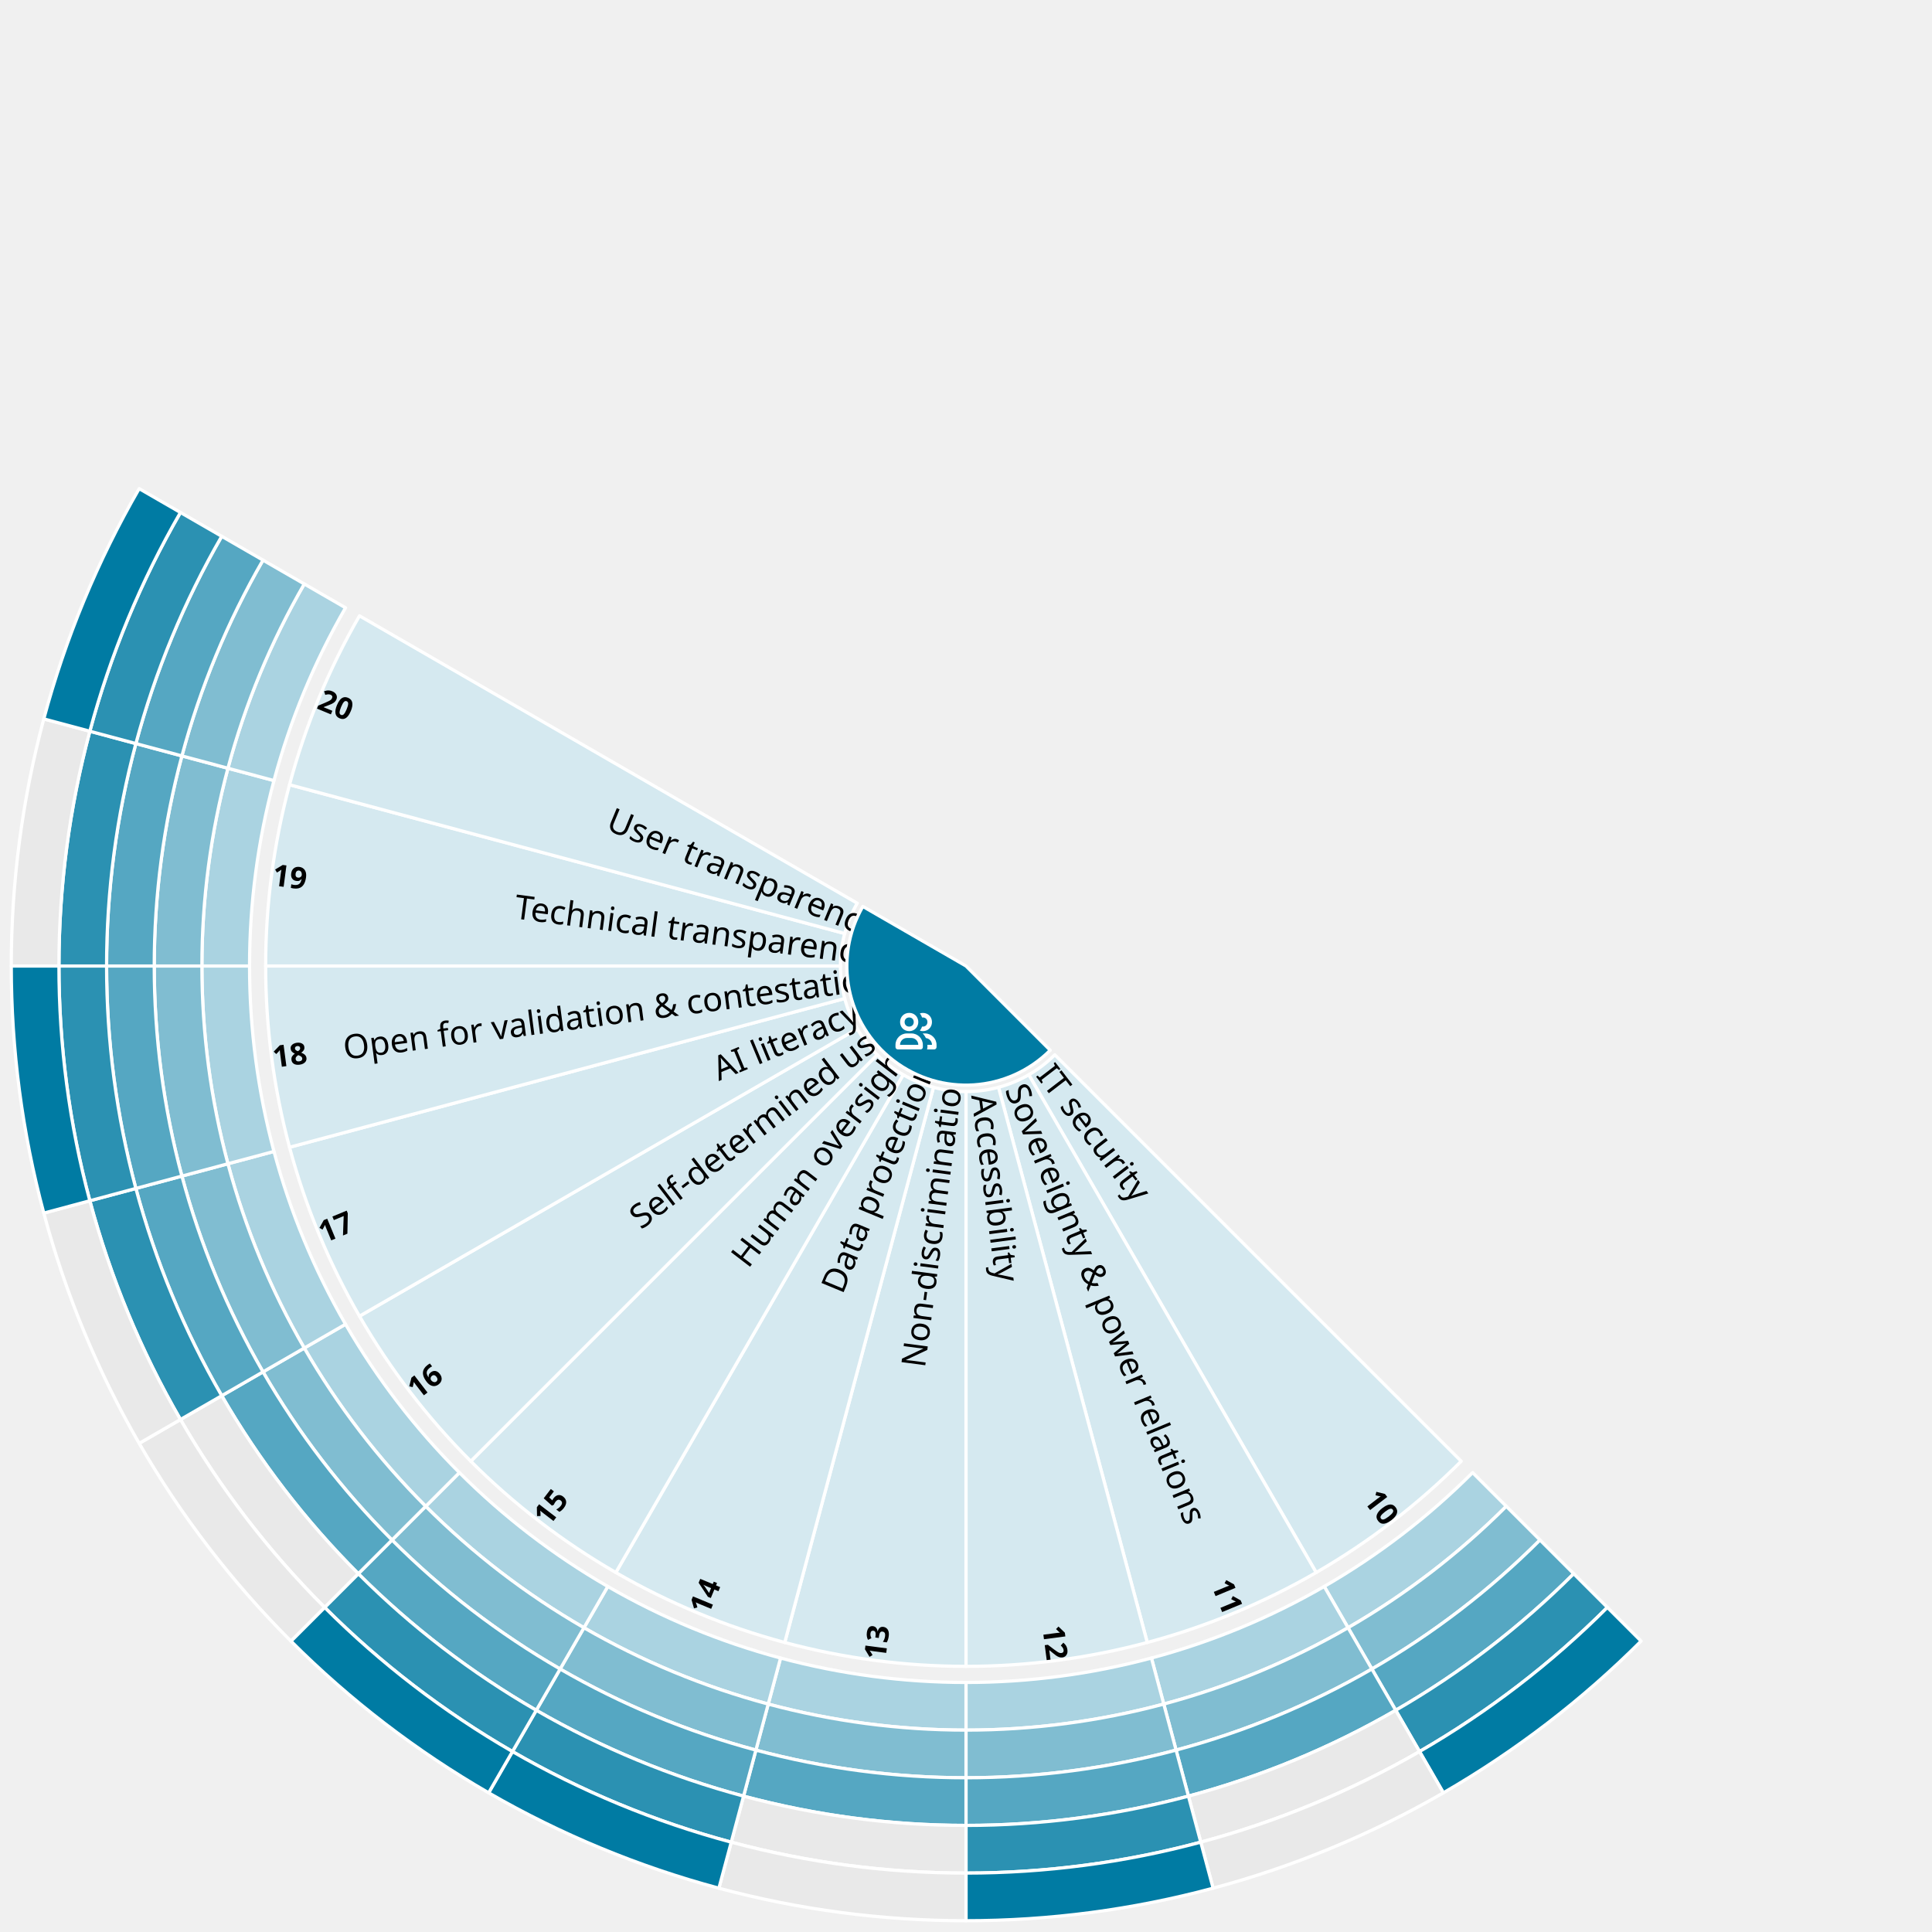
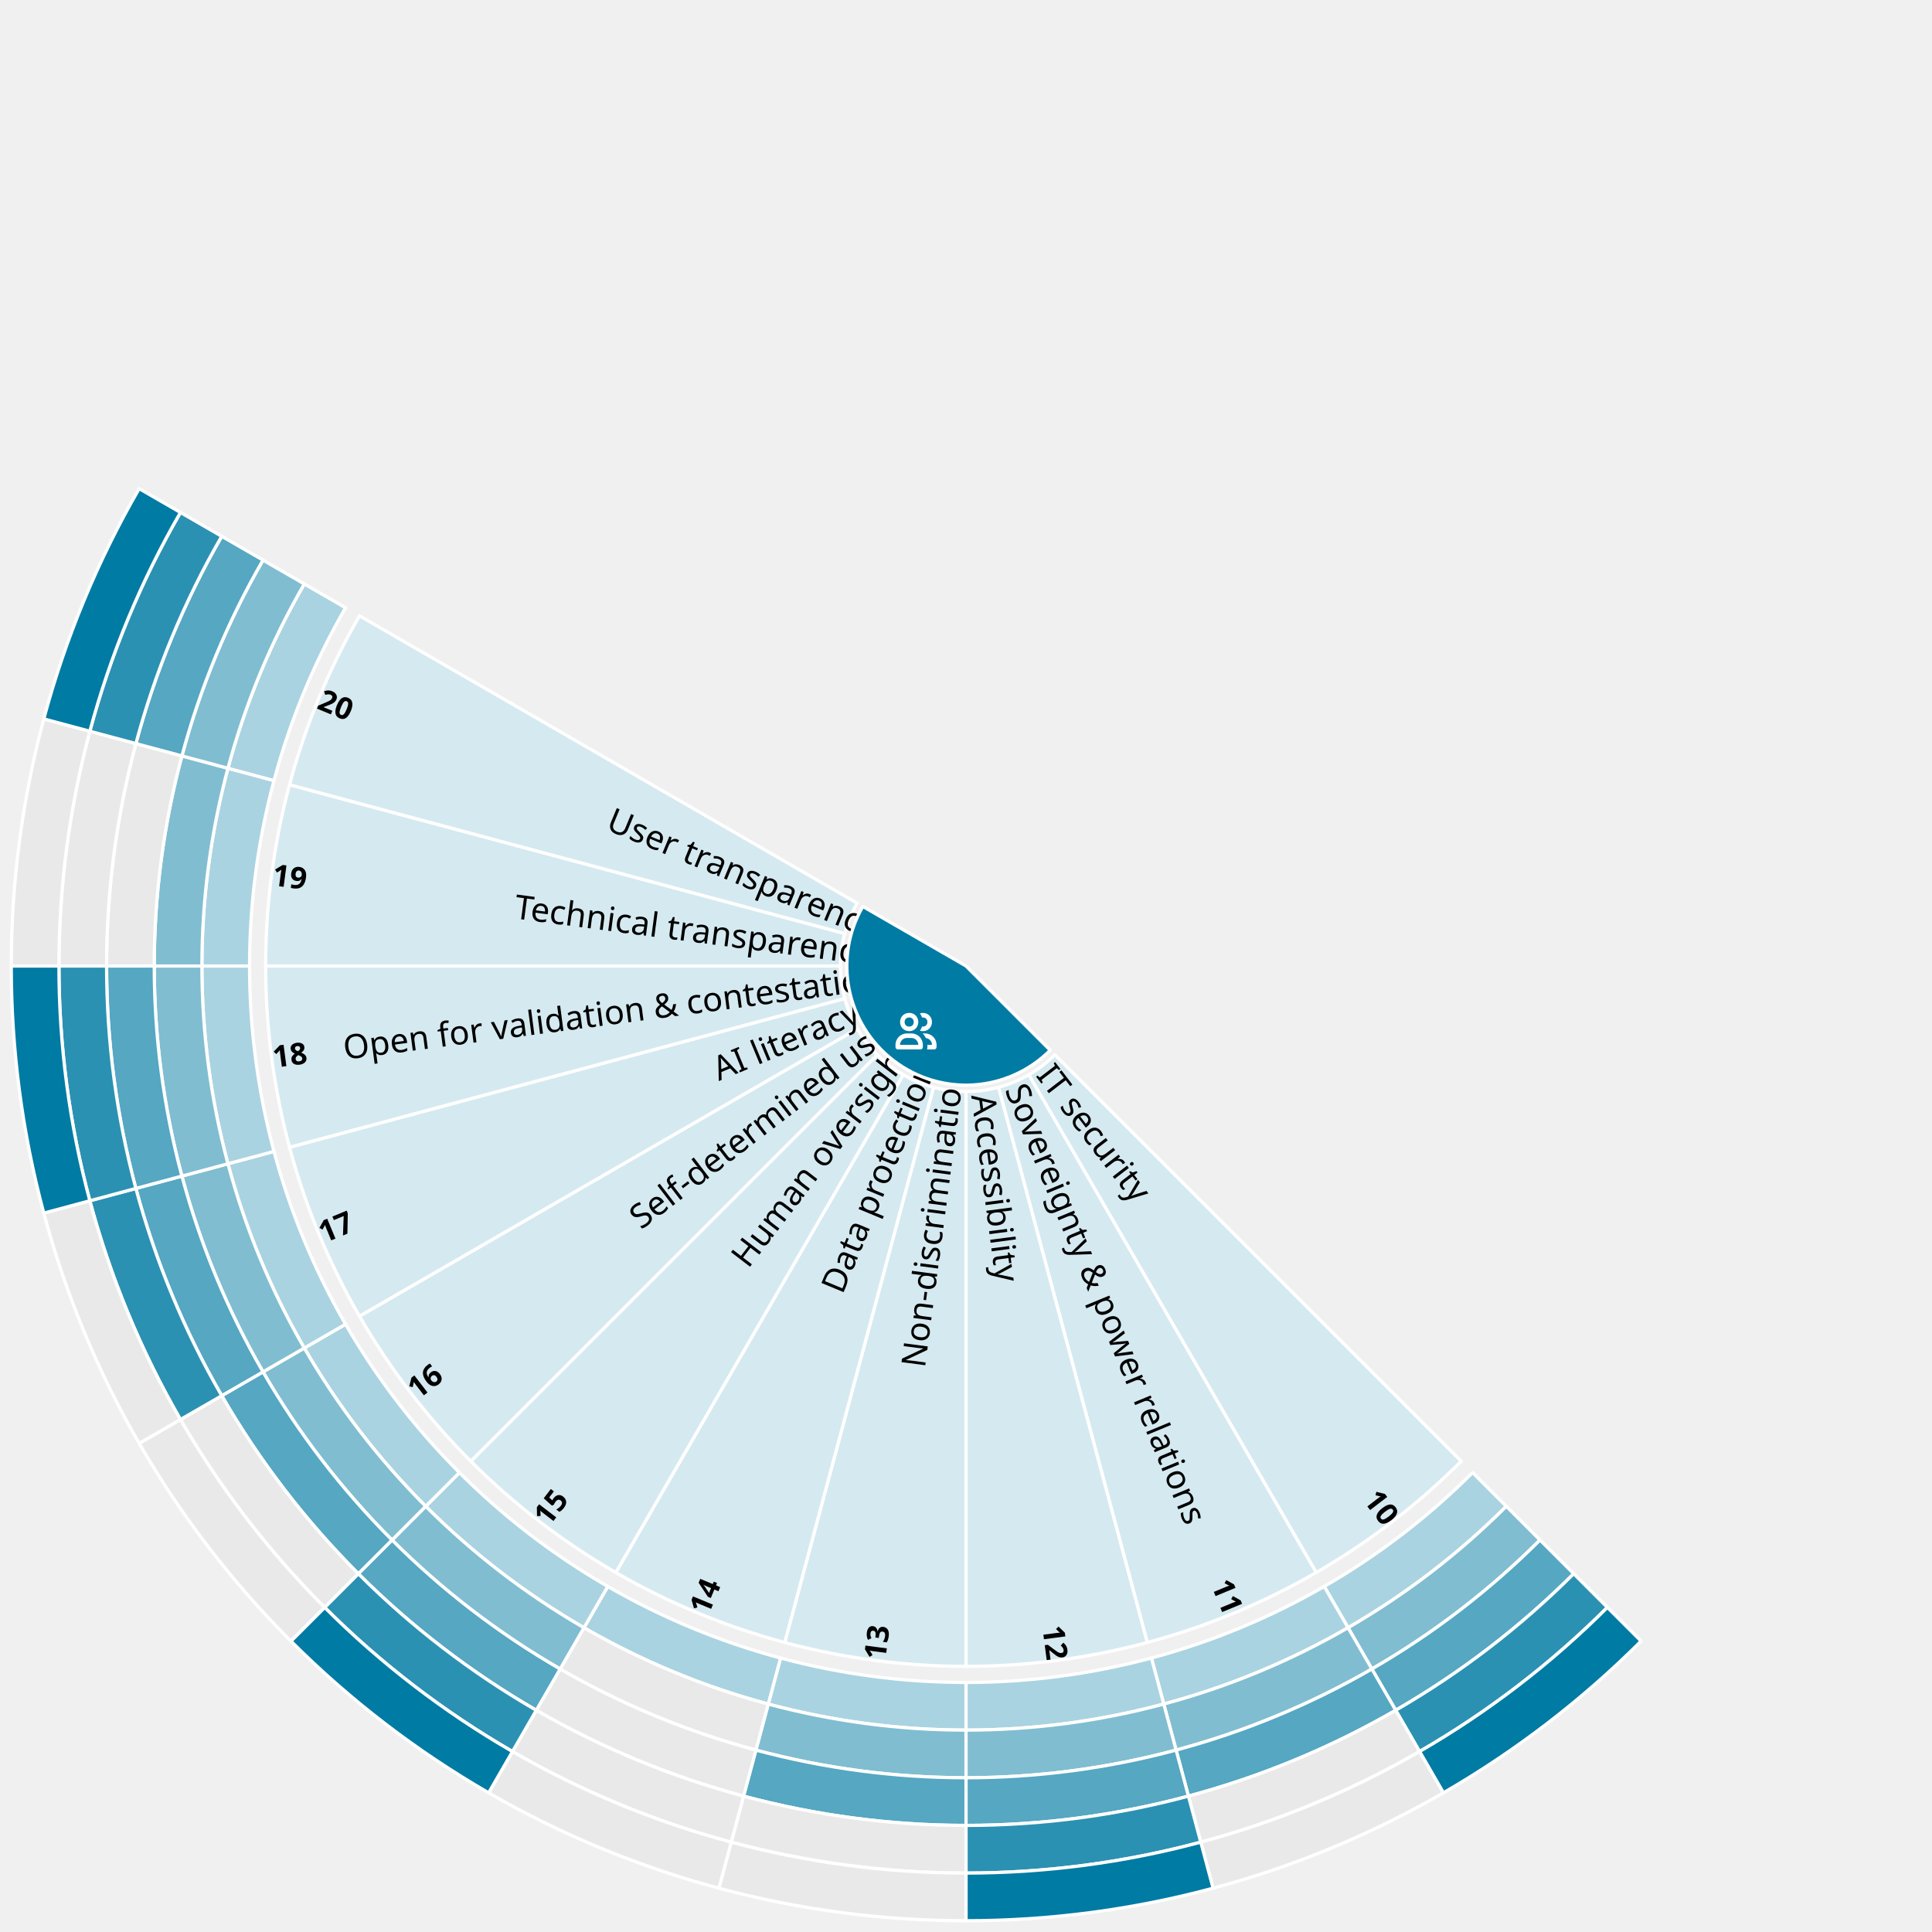
<svg xmlns="http://www.w3.org/2000/svg" xmlns:ns1="https://www.affinity.studio/" width="100%" height="100%" viewBox="40.157 272.634 2400 2400" version="1.1" xml:space="preserve" style="fill-rule:evenodd;clip-rule:evenodd;stroke-linecap:round;stroke-linejoin:round;stroke-miterlimit:1.5;">
  <g id="Diagram" ns1:id="Diagram">
    <g id="Social-Sustainability" ns1:id="Social Sustainability">
      <g id="C10" ns1:id="10 IT security">
        <path id="C10-wedge" ns1:id="Wedge" d="M1855.340,2087.817A870.000,870.000 0 0,1 1675.157,2226.076L1318.157,1607.734A156.000,156.000 0 0,0 1350.466,1582.943Z" style="fill:rgb(213,233,240);stroke:white;stroke-width:4px;" />
        <path id="C10-rating1" ns1:id="Rating 1" d="M1911.343,2143.820A949.200,949.200 0 0,1 1714.757,2294.665L1685.157,2243.397A890.000,890.000 0 0,0 1869.482,2101.959Z" style="fill:rgb(170,211,225);stroke:white;stroke-width:4px;" />
        <path id="C10-rating2" ns1:id="Rating 2" d="M1953.204,2185.680A1008.400,1008.400 0 0,1 1744.357,2345.934L1714.757,2294.665A949.200,949.200 0 0,0 1911.343,2143.820Z" style="fill:rgb(128,189,209);stroke:white;stroke-width:4px;" />
        <path id="C10-rating3" ns1:id="Rating 3" d="M1995.065,2227.541A1067.600,1067.600 0 0,1 1773.957,2397.203L1744.357,2345.934A1008.400,1008.400 0 0,0 1953.204,2185.680Z" style="fill:rgb(85,167,194);stroke:white;stroke-width:4px;" />
        <path id="C10-rating4" ns1:id="Rating 4" d="M2036.925,2269.402A1126.800,1126.800 0 0,1 1803.557,2448.471L1773.957,2397.203A1067.600,1067.600 0 0,0 1995.065,2227.541Z" style="fill:rgb(43,145,178);stroke:white;stroke-width:4px;" />
        <path id="C10-rating5" ns1:id="Rating 5" d="M2078.786,2311.263A1186.000,1186.000 0 0,1 1833.157,2499.740L1803.557,2448.471A1126.800,1126.800 0 0,0 2036.925,2269.402Z" style="fill:rgb(0,123,163);stroke:white;stroke-width:4px;" />
        <text id="C10-number" ns1:id="Number" transform="matrix(0.608762,0.793353,-0.793353,0.608762,3046.148,-968.0088)" x="1663.184px" y="2931.684px" style="font-family:'PTSans-Bold', 'PT Sans', sans-serif;font-weight:700;font-size:37.5px;">10</text>
        <text id="C10-label" ns1:id="Label" transform="matrix(0.608762,0.793353,-0.793353,0.608762,2643.953,-1492.159)" x="1658.000px" y="2933.142px" style="font-family:'PTSans-Regular', 'PT Sans', sans-serif;font-size:41.667px;">IT security</text>
      </g>
      <g id="C11" ns1:id="11 Sovereignty &amp; power relations">
        <path id="C11-wedge" ns1:id="Wedge" d="M1675.157,2226.076A870.000,870.000 0 0,1 1465.330,2312.989L1280.533,1623.318A156.000,156.000 0 0,0 1318.157,1607.734Z" style="fill:rgb(213,233,240);stroke:white;stroke-width:4px;" />
        <path id="C11-rating1" ns1:id="Rating 1" d="M1714.757,2294.665A949.200,949.200 0 0,1 1485.828,2389.491L1470.506,2332.308A890.000,890.000 0 0,0 1685.157,2243.397Z" style="fill:rgb(170,211,225);stroke:white;stroke-width:4px;" />
        <path id="C11-rating2" ns1:id="Rating 2" d="M1744.357,2345.934A1008.400,1008.400 0 0,1 1501.151,2446.674L1485.828,2389.491A949.200,949.200 0 0,0 1714.757,2294.665Z" style="fill:rgb(128,189,209);stroke:white;stroke-width:4px;" />
        <path id="C11-rating3" ns1:id="Rating 3" d="M1773.957,2397.203A1067.600,1067.600 0 0,1 1516.473,2503.856L1501.151,2446.674A1008.400,1008.400 0 0,0 1744.357,2345.934Z" style="fill:rgb(85,167,194);stroke:white;stroke-width:4px;" />
        <path id="C11-rating4" ns1:id="Rating 4" d="M1803.557,2448.471A1126.800,1126.800 0 0,1 1531.795,2561.039L1516.473,2503.856A1067.600,1067.600 0 0,0 1773.957,2397.203Z" style="fill:rgb(233,233,233);stroke:white;stroke-width:4px;" />
        <path id="C11-rating5" ns1:id="Rating 5" d="M1833.157,2499.740A1186.000,1186.000 0 0,1 1547.117,2618.222L1531.795,2561.039A1126.800,1126.800 0 0,0 1803.557,2448.471Z" style="fill:rgb(233,233,233);stroke:white;stroke-width:4px;" />
        <text id="C11-number" ns1:id="Number" transform="matrix(0.382684,0.92388,-0.92388,0.382684,3616.295,-417.4212)" x="1663.184px" y="2931.684px" style="font-family:'PTSans-Bold', 'PT Sans', sans-serif;font-weight:700;font-size:37.5px;">11</text>
        <text id="C11-label" ns1:id="Label" transform="matrix(0.382684,0.92388,-0.92388,0.382684,3363.465,-1027.807)" x="1658.000px" y="2933.142px" style="font-family:'PTSans-Regular', 'PT Sans', sans-serif;font-size:41.667px;">Sovereignty &amp; power relations</text>
      </g>
      <g id="C12" ns1:id="12 Accessibility">
        <path id="C12-wedge" ns1:id="Wedge" d="M1465.330,2312.989A870.000,870.000 0 0,1 1240.157,2342.634L1240.157,1628.634A156.000,156.000 0 0,0 1280.533,1623.318Z" style="fill:rgb(213,233,240);stroke:white;stroke-width:4px;" />
        <path id="C12-rating1" ns1:id="Rating 1" d="M1485.828,2389.491A949.200,949.200 0 0,1 1240.157,2421.834L1240.157,2362.634A890.000,890.000 0 0,0 1470.506,2332.308Z" style="fill:rgb(170,211,225);stroke:white;stroke-width:4px;" />
        <path id="C12-rating2" ns1:id="Rating 2" d="M1501.151,2446.674A1008.400,1008.400 0 0,1 1240.157,2481.034L1240.157,2421.834A949.200,949.200 0 0,0 1485.828,2389.491Z" style="fill:rgb(128,189,209);stroke:white;stroke-width:4px;" />
        <path id="C12-rating3" ns1:id="Rating 3" d="M1516.473,2503.856A1067.600,1067.600 0 0,1 1240.157,2540.234L1240.157,2481.034A1008.400,1008.400 0 0,0 1501.151,2446.674Z" style="fill:rgb(85,167,194);stroke:white;stroke-width:4px;" />
        <path id="C12-rating4" ns1:id="Rating 4" d="M1531.795,2561.039A1126.800,1126.800 0 0,1 1240.157,2599.434L1240.157,2540.234A1067.600,1067.600 0 0,0 1516.473,2503.856Z" style="fill:rgb(43,145,178);stroke:white;stroke-width:4px;" />
        <path id="C12-rating5" ns1:id="Rating 5" d="M1547.117,2618.222A1186.000,1186.000 0 0,1 1240.157,2658.634L1240.157,2599.434A1126.800,1126.800 0 0,0 1531.795,2561.039Z" style="fill:rgb(0,123,163);stroke:white;stroke-width:4px;" />
        <text id="C12-number" ns1:id="Number" transform="matrix(0.130526,0.991445,-0.991445,0.130526,4024.512,261.9707)" x="1663.184px" y="2931.684px" style="font-family:'PTSans-Bold', 'PT Sans', sans-serif;font-weight:700;font-size:37.5px;">12</text>
        <text id="C12-label" ns1:id="Label" transform="matrix(0.130526,0.991445,-0.991445,0.130526,3938.277,-393.0542)" x="1658.000px" y="2933.142px" style="font-family:'PTSans-Regular', 'PT Sans', sans-serif;font-size:41.667px;">Accessibility</text>
      </g>
      <g id="C13" ns1:id="13 Non-discrimination">
        <path id="C13-wedge" ns1:id="Wedge" d="M1240.157,2342.634A870.000,870.000 0 0,1 1014.985,2312.989L1199.782,1623.318A156.000,156.000 0 0,0 1240.157,1628.634Z" style="fill:rgb(213,233,240);stroke:white;stroke-width:4px;" />
        <path id="C13-rating1" ns1:id="Rating 1" d="M1240.157,2421.834A949.200,949.200 0 0,1 994.486,2389.491L1009.808,2332.308A890.000,890.000 0 0,0 1240.157,2362.634Z" style="fill:rgb(170,211,225);stroke:white;stroke-width:4px;" />
        <path id="C13-rating2" ns1:id="Rating 2" d="M1240.157,2481.034A1008.400,1008.400 0 0,1 979.164,2446.674L994.486,2389.491A949.200,949.200 0 0,0 1240.157,2421.834Z" style="fill:rgb(128,189,209);stroke:white;stroke-width:4px;" />
        <path id="C13-rating3" ns1:id="Rating 3" d="M1240.157,2540.234A1067.600,1067.600 0 0,1 963.842,2503.856L979.164,2446.674A1008.400,1008.400 0 0,0 1240.157,2481.034Z" style="fill:rgb(85,167,194);stroke:white;stroke-width:4px;" />
        <path id="C13-rating4" ns1:id="Rating 4" d="M1240.157,2599.434A1126.800,1126.800 0 0,1 948.520,2561.039L963.842,2503.856A1067.600,1067.600 0 0,0 1240.157,2540.234Z" style="fill:rgb(233,233,233);stroke:white;stroke-width:4px;" />
        <path id="C13-rating5" ns1:id="Rating 5" d="M1240.157,2658.634A1186.000,1186.000 0 0,1 933.198,2618.222L948.520,2561.039A1126.800,1126.800 0 0,0 1240.157,2599.434Z" style="fill:rgb(233,233,233);stroke:white;stroke-width:4px;" />
        <text id="C13-number" ns1:id="Number" transform="matrix(0.130526,-0.991445,0.991445,0.130526,-1983.916,3601.956)" x="1663.184px" y="2931.684px" style="font-family:'PTSans-Bold', 'PT Sans', sans-serif;font-weight:700;font-size:37.5px;">13</text>
        <text id="C13-label" ns1:id="Label" transform="matrix(0.130526,-0.991445,0.991445,0.130526,-1983.916,3601.956)" x="2029.581px" y="2933.142px" style="font-family:'PTSans-Regular', 'PT Sans', sans-serif;font-size:41.667px;">Non-discrimination</text>
      </g>
      <g id="C14" ns1:id="14 Data protection">
        <path id="C14-wedge" ns1:id="Wedge" d="M1014.985,2312.989A870.000,870.000 0 0,1 805.157,2226.076L1162.157,1607.734A156.000,156.000 0 0,0 1199.782,1623.318Z" style="fill:rgb(213,233,240);stroke:white;stroke-width:4px;" />
        <path id="C14-rating1" ns1:id="Rating 1" d="M994.486,2389.491A949.200,949.200 0 0,1 765.557,2294.665L795.157,2243.397A890.000,890.000 0 0,0 1009.808,2332.308Z" style="fill:rgb(170,211,225);stroke:white;stroke-width:4px;" />
-         <path id="C14-rating2" ns1:id="Rating 2" d="M979.164,2446.674A1008.400,1008.400 0 0,1 735.957,2345.934L765.557,2294.665A949.200,949.200 0 0,0 994.486,2389.491Z" style="fill:rgb(128,189,209);stroke:white;stroke-width:4px;" />
-         <path id="C14-rating3" ns1:id="Rating 3" d="M963.842,2503.856A1067.600,1067.600 0 0,1 706.357,2397.203L735.957,2345.934A1008.400,1008.400 0 0,0 979.164,2446.674Z" style="fill:rgb(85,167,194);stroke:white;stroke-width:4px;" />
-         <path id="C14-rating4" ns1:id="Rating 4" d="M948.520,2561.039A1126.800,1126.800 0 0,1 676.757,2448.471L706.357,2397.203A1067.600,1067.600 0 0,0 963.842,2503.856Z" style="fill:rgb(43,145,178);stroke:white;stroke-width:4px;" />
-         <path id="C14-rating5" ns1:id="Rating 5" d="M933.198,2618.222A1186.000,1186.000 0 0,1 647.157,2499.740L676.757,2448.471A1126.800,1126.800 0 0,0 948.520,2561.039Z" style="fill:rgb(0,123,163);stroke:white;stroke-width:4px;" />
+         <path id="C14-rating2" ns1:id="Rating 2" d="M979.164,2446.674A1008.400,1008.400 0 0,1 735.957,2345.934L765.557,2294.665A949.200,949.200 0 0,0 994.486,2389.491Z" style="fill:rgb(233,233,233);stroke:white;stroke-width:4px;" />
+         <path id="C14-rating3" ns1:id="Rating 3" d="M963.842,2503.856A1067.600,1067.600 0 0,1 706.357,2397.203L735.957,2345.934A1008.400,1008.400 0 0,0 979.164,2446.674Z" style="fill:rgb(233,233,233);stroke:white;stroke-width:4px;" />
+         <path id="C14-rating4" ns1:id="Rating 4" d="M948.520,2561.039A1126.800,1126.800 0 0,1 676.757,2448.471L706.357,2397.203A1067.600,1067.600 0 0,0 963.842,2503.856Z" style="fill:rgb(233,233,233);stroke:white;stroke-width:4px;" />
+         <path id="C14-rating5" ns1:id="Rating 5" d="M933.198,2618.222A1186.000,1186.000 0 0,1 647.157,2499.740L676.757,2448.471A1126.800,1126.800 0 0,0 948.520,2561.039Z" style="fill:rgb(233,233,233);stroke:white;stroke-width:4px;" />
        <text id="C14-number" ns1:id="Number" transform="matrix(0.382683,-0.92388,0.92388,0.382683,-2425.167,2694.95)" x="1663.184px" y="2931.684px" style="font-family:'PTSans-Bold', 'PT Sans', sans-serif;font-weight:700;font-size:37.5px;">14</text>
        <text id="C14-label" ns1:id="Label" transform="matrix(0.382683,-0.92388,0.92388,0.382683,-2425.167,2694.95)" x="2095.409px" y="2933.142px" style="font-family:'PTSans-Regular', 'PT Sans', sans-serif;font-size:41.667px;">Data protection</text>
      </g>
      <g id="C15" ns1:id="15 Human oversight">
        <path id="C15-wedge" ns1:id="Wedge" d="M805.157,2226.076A870.000,870.000 0 0,1 624.974,2087.817L1129.849,1582.943A156.000,156.000 0 0,0 1162.157,1607.734Z" style="fill:rgb(213,233,240);stroke:white;stroke-width:4px;" />
        <path id="C15-rating1" ns1:id="Rating 1" d="M765.557,2294.665A949.200,949.200 0 0,1 568.972,2143.820L610.832,2101.959A890.000,890.000 0 0,0 795.157,2243.397Z" style="fill:rgb(170,211,225);stroke:white;stroke-width:4px;" />
        <path id="C15-rating2" ns1:id="Rating 2" d="M735.957,2345.934A1008.400,1008.400 0 0,1 527.111,2185.680L568.972,2143.820A949.200,949.200 0 0,0 765.557,2294.665Z" style="fill:rgb(128,189,209);stroke:white;stroke-width:4px;" />
        <path id="C15-rating3" ns1:id="Rating 3" d="M706.357,2397.203A1067.600,1067.600 0 0,1 485.250,2227.541L527.111,2185.680A1008.400,1008.400 0 0,0 735.957,2345.934Z" style="fill:rgb(85,167,194);stroke:white;stroke-width:4px;" />
        <path id="C15-rating4" ns1:id="Rating 4" d="M676.757,2448.471A1126.800,1126.800 0 0,1 443.389,2269.402L485.250,2227.541A1067.600,1067.600 0 0,0 706.357,2397.203Z" style="fill:rgb(43,145,178);stroke:white;stroke-width:4px;" />
        <path id="C15-rating5" ns1:id="Rating 5" d="M647.157,2499.740A1186.000,1186.000 0 0,1 401.529,2311.263L443.389,2269.402A1126.800,1126.800 0 0,0 676.757,2448.471Z" style="fill:rgb(0,123,163);stroke:white;stroke-width:4px;" />
        <text id="C15-number" ns1:id="Number" transform="matrix(0.608761,-0.793354,0.793354,0.608761,-2616.633,1704.645)" x="1663.184px" y="2931.684px" style="font-family:'PTSans-Bold', 'PT Sans', sans-serif;font-weight:700;font-size:37.5px;">15</text>
        <text id="C15-label" ns1:id="Label" transform="matrix(0.608761,-0.793354,0.793354,0.608761,-2616.633,1704.645)" x="2068.206px" y="2933.142px" style="font-family:'PTSans-Regular', 'PT Sans', sans-serif;font-size:41.667px;">Human oversight</text>
      </g>
      <g id="C16" ns1:id="16 Self-determined use">
        <path id="C16-wedge" ns1:id="Wedge" d="M624.974,2087.817A870.000,870.000 0 0,1 486.715,1907.634L1105.057,1550.634A156.000,156.000 0 0,0 1129.849,1582.943Z" style="fill:rgb(213,233,240);stroke:white;stroke-width:4px;" />
        <path id="C16-rating1" ns1:id="Rating 1" d="M568.972,2143.820A949.200,949.200 0 0,1 418.126,1947.234L469.395,1917.634A890.000,890.000 0 0,0 610.832,2101.959Z" style="fill:rgb(170,211,225);stroke:white;stroke-width:4px;" />
        <path id="C16-rating2" ns1:id="Rating 2" d="M527.111,2185.680A1008.400,1008.400 0 0,1 366.857,1976.834L418.126,1947.234A949.200,949.200 0 0,0 568.972,2143.820Z" style="fill:rgb(128,189,209);stroke:white;stroke-width:4px;" />
        <path id="C16-rating3" ns1:id="Rating 3" d="M485.250,2227.541A1067.600,1067.600 0 0,1 315.589,2006.434L366.857,1976.834A1008.400,1008.400 0 0,0 527.111,2185.680Z" style="fill:rgb(85,167,194);stroke:white;stroke-width:4px;" />
        <path id="C16-rating4" ns1:id="Rating 4" d="M443.389,2269.402A1126.800,1126.800 0 0,1 264.320,2036.034L315.589,2006.434A1067.600,1067.600 0 0,0 485.250,2227.541Z" style="fill:rgb(233,233,233);stroke:white;stroke-width:4px;" />
        <path id="C16-rating5" ns1:id="Rating 5" d="M401.529,2311.263A1186.000,1186.000 0 0,1 213.051,2065.634L264.320,2036.034A1126.800,1126.800 0 0,0 443.389,2269.402Z" style="fill:rgb(233,233,233);stroke:white;stroke-width:4px;" />
        <text id="C16-number" ns1:id="Number" transform="matrix(0.793353,-0.608762,0.608762,0.793353,-2545.265,698.5287)" x="1663.184px" y="2931.684px" style="font-family:'PTSans-Bold', 'PT Sans', sans-serif;font-weight:700;font-size:37.5px;">16</text>
        <text id="C16-label" ns1:id="Label" transform="matrix(0.793353,-0.608762,0.608762,0.793353,-2545.265,698.5287)" x="2011.878px" y="2933.142px" style="font-family:'PTSans-Regular', 'PT Sans', sans-serif;font-size:41.667px;">Self-determined use</text>
      </g>
      <g id="C17" ns1:id="17 AI literacy">
        <path id="C17-wedge" ns1:id="Wedge" d="M486.715,1907.634A870.000,870.000 0 0,1 399.802,1697.806L1089.473,1513.010A156.000,156.000 0 0,0 1105.057,1550.634Z" style="fill:rgb(213,233,240);stroke:white;stroke-width:4px;" />
        <path id="C17-rating1" ns1:id="Rating 1" d="M418.126,1947.234A949.200,949.200 0 0,1 323.301,1718.305L380.483,1702.983A890.000,890.000 0 0,0 469.395,1917.634Z" style="fill:rgb(170,211,225);stroke:white;stroke-width:4px;" />
        <path id="C17-rating2" ns1:id="Rating 2" d="M366.857,1976.834A1008.400,1008.400 0 0,1 266.118,1733.627L323.301,1718.305A949.200,949.200 0 0,0 418.126,1947.234Z" style="fill:rgb(128,189,209);stroke:white;stroke-width:4px;" />
        <path id="C17-rating3" ns1:id="Rating 3" d="M315.589,2006.434A1067.600,1067.600 0 0,1 208.935,1748.949L266.118,1733.627A1008.400,1008.400 0 0,0 366.857,1976.834Z" style="fill:rgb(85,167,194);stroke:white;stroke-width:4px;" />
        <path id="C17-rating4" ns1:id="Rating 4" d="M264.320,2036.034A1126.800,1126.800 0 0,1 151.752,1764.271L208.935,1748.949A1067.600,1067.600 0 0,0 315.589,2006.434Z" style="fill:rgb(43,145,178);stroke:white;stroke-width:4px;" />
        <path id="C17-rating5" ns1:id="Rating 5" d="M213.051,2065.634A1186.000,1186.000 0 0,1 94.569,1779.593L151.752,1764.271A1126.800,1126.800 0 0,0 264.320,2036.034Z" style="fill:rgb(233,233,233);stroke:white;stroke-width:4px;" />
        <text id="C17-number" ns1:id="Number" transform="matrix(0.92388,-0.382684,0.382684,0.92388,-2215.927,-254.8336)" x="1663.184px" y="2931.684px" style="font-family:'PTSans-Bold', 'PT Sans', sans-serif;font-weight:700;font-size:37.5px;">17</text>
        <text id="C17-label" ns1:id="Label" transform="matrix(0.92388,-0.382684,0.382684,0.92388,-2215.927,-254.8336)" x="2193.503px" y="2933.142px" style="font-family:'PTSans-Regular', 'PT Sans', sans-serif;font-size:41.667px;">AI literacy</text>
      </g>
      <g id="C18" ns1:id="18 Open for validation &amp; contestation">
        <path id="C18-wedge" ns1:id="Wedge" d="M399.802,1697.806A870.000,870.000 0 0,1 370.157,1472.634L1084.157,1472.634A156.000,156.000 0 0,0 1089.473,1513.010Z" style="fill:rgb(213,233,240);stroke:white;stroke-width:4px;" />
        <path id="C18-rating1" ns1:id="Rating 1" d="M323.301,1718.305A949.200,949.200 0 0,1 290.957,1472.634L350.157,1472.634A890.000,890.000 0 0,0 380.483,1702.983Z" style="fill:rgb(170,211,225);stroke:white;stroke-width:4px;" />
        <path id="C18-rating2" ns1:id="Rating 2" d="M266.118,1733.627A1008.400,1008.400 0 0,1 231.757,1472.634L290.957,1472.634A949.200,949.200 0 0,0 323.301,1718.305Z" style="fill:rgb(128,189,209);stroke:white;stroke-width:4px;" />
        <path id="C18-rating3" ns1:id="Rating 3" d="M208.935,1748.949A1067.600,1067.600 0 0,1 172.557,1472.634L231.757,1472.634A1008.400,1008.400 0 0,0 266.118,1733.627Z" style="fill:rgb(85,167,194);stroke:white;stroke-width:4px;" />
        <path id="C18-rating4" ns1:id="Rating 4" d="M151.752,1764.271A1126.800,1126.800 0 0,1 113.357,1472.634L172.557,1472.634A1067.600,1067.600 0 0,0 208.935,1748.949Z" style="fill:rgb(43,145,178);stroke:white;stroke-width:4px;" />
        <path id="C18-rating5" ns1:id="Rating 5" d="M94.569,1779.593A1186.000,1186.000 0 0,1 54.157,1472.634L113.357,1472.634A1126.800,1126.800 0 0,0 151.752,1764.271Z" style="fill:rgb(0,123,163);stroke:white;stroke-width:4px;" />
        <text id="C18-number" ns1:id="Number" transform="matrix(0.991445,-0.130526,0.130526,0.991445,-1651.062,-1090.472)" x="1663.184px" y="2931.684px" style="font-family:'PTSans-Bold', 'PT Sans', sans-serif;font-weight:700;font-size:37.5px;">18</text>
        <text id="C18-label" ns1:id="Label" transform="matrix(0.991445,-0.130526,0.130526,0.991445,-1651.062,-1090.472)" x="1751.659px" y="2933.142px" style="font-family:'PTSans-Regular', 'PT Sans', sans-serif;font-size:41.667px;">Open for validation &amp; contestation</text>
      </g>
      <g id="C19" ns1:id="19 Technical transparency">
        <path id="C19-wedge" ns1:id="Wedge" d="M370.157,1472.634A870.000,870.000 0 0,1 399.802,1247.461L1089.473,1432.258A156.000,156.000 0 0,0 1084.157,1472.634Z" style="fill:rgb(213,233,240);stroke:white;stroke-width:4px;" />
        <path id="C19-rating1" ns1:id="Rating 1" d="M290.957,1472.634A949.200,949.200 0 0,1 323.301,1226.963L380.483,1242.285A890.000,890.000 0 0,0 350.157,1472.634Z" style="fill:rgb(170,211,225);stroke:white;stroke-width:4px;" />
        <path id="C19-rating2" ns1:id="Rating 2" d="M231.757,1472.634A1008.400,1008.400 0 0,1 266.118,1211.641L323.301,1226.963A949.200,949.200 0 0,0 290.957,1472.634Z" style="fill:rgb(128,189,209);stroke:white;stroke-width:4px;" />
-         <path id="C19-rating3" ns1:id="Rating 3" d="M172.557,1472.634A1067.600,1067.600 0 0,1 208.935,1196.319L266.118,1211.641A1008.400,1008.400 0 0,0 231.757,1472.634Z" style="fill:rgb(85,167,194);stroke:white;stroke-width:4px;" />
-         <path id="C19-rating4" ns1:id="Rating 4" d="M113.357,1472.634A1126.800,1126.800 0 0,1 151.752,1180.997L208.935,1196.319A1067.600,1067.600 0 0,0 172.557,1472.634Z" style="fill:rgb(43,145,178);stroke:white;stroke-width:4px;" />
+         <path id="C19-rating3" ns1:id="Rating 3" d="M172.557,1472.634A1067.600,1067.600 0 0,1 208.935,1196.319L266.118,1211.641A1008.400,1008.400 0 0,0 231.757,1472.634Z" style="fill:rgb(233,233,233);stroke:white;stroke-width:4px;" />
+         <path id="C19-rating4" ns1:id="Rating 4" d="M113.357,1472.634A1126.800,1126.800 0 0,1 151.752,1180.997L208.935,1196.319A1067.600,1067.600 0 0,0 172.557,1472.634Z" style="fill:rgb(233,233,233);stroke:white;stroke-width:4px;" />
        <path id="C19-rating5" ns1:id="Rating 5" d="M54.157,1472.634A1186.000,1186.000 0 0,1 94.569,1165.675L151.752,1180.997A1126.800,1126.800 0 0,0 113.357,1472.634Z" style="fill:rgb(233,233,233);stroke:white;stroke-width:4px;" />
        <text id="C19-number" ns1:id="Number" transform="matrix(0.991445,0.130526,-0.130526,0.991445,-889.1654,-1751.439)" x="1663.184px" y="2931.684px" style="font-family:'PTSans-Bold', 'PT Sans', sans-serif;font-weight:700;font-size:37.5px;">19</text>
        <text id="C19-label" ns1:id="Label" transform="matrix(0.991445,0.130526,-0.130526,0.991445,-889.1654,-1751.439)" x="1966.769px" y="2933.142px" style="font-family:'PTSans-Regular', 'PT Sans', sans-serif;font-size:41.667px;">Technical transparency</text>
      </g>
      <g id="C20" ns1:id="20 User transparency">
        <path id="C20-wedge" ns1:id="Wedge" d="M399.802,1247.461A870.000,870.000 0 0,1 486.715,1037.634L1105.057,1394.634A156.000,156.000 0 0,0 1089.473,1432.258Z" style="fill:rgb(213,233,240);stroke:white;stroke-width:4px;" />
        <path id="C20-rating1" ns1:id="Rating 1" d="M323.301,1226.963A949.200,949.200 0 0,1 418.126,998.034L469.395,1027.634A890.000,890.000 0 0,0 380.483,1242.285Z" style="fill:rgb(170,211,225);stroke:white;stroke-width:4px;" />
        <path id="C20-rating2" ns1:id="Rating 2" d="M266.118,1211.641A1008.400,1008.400 0 0,1 366.857,968.434L418.126,998.034A949.200,949.200 0 0,0 323.301,1226.963Z" style="fill:rgb(128,189,209);stroke:white;stroke-width:4px;" />
        <path id="C20-rating3" ns1:id="Rating 3" d="M208.935,1196.319A1067.600,1067.600 0 0,1 315.589,938.834L366.857,968.434A1008.400,1008.400 0 0,0 266.118,1211.641Z" style="fill:rgb(85,167,194);stroke:white;stroke-width:4px;" />
        <path id="C20-rating4" ns1:id="Rating 4" d="M151.752,1180.997A1126.800,1126.800 0 0,1 264.320,909.234L315.589,938.834A1067.600,1067.600 0 0,0 208.935,1196.319Z" style="fill:rgb(43,145,178);stroke:white;stroke-width:4px;" />
        <path id="C20-rating5" ns1:id="Rating 5" d="M94.569,1165.675A1186.000,1186.000 0 0,1 213.051,879.634L264.320,909.234A1126.800,1126.800 0 0,0 151.752,1180.997Z" style="fill:rgb(0,123,163);stroke:white;stroke-width:4px;" />
        <text id="C20-number" ns1:id="Number" transform="matrix(0.92388,0.382683,-0.382683,0.92388,17.84086,-2192.69)" x="1663.184px" y="2931.684px" style="font-family:'PTSans-Bold', 'PT Sans', sans-serif;font-weight:700;font-size:37.5px;">20</text>
        <text id="C20-label" ns1:id="Label" transform="matrix(0.92388,0.382683,-0.382683,0.92388,17.84086,-2192.69)" x="2052.378px" y="2933.142px" style="font-family:'PTSans-Regular', 'PT Sans', sans-serif;font-size:41.667px;">User transparency</text>
      </g>
    </g>
  </g>
  <g id="Centre" ns1:id="Centre">
    <g id="Centre-Social-Sustainability" ns1:id="Social Sustainability">
      <path ns1:id="Sector" d="M1240.157,1472.634L1344.809,1577.286A148.0,148.0 0 0,1 1111.986,1398.634Z" style="fill:rgb(0,123,163);stroke:white;stroke-width:4px;" />
      <g ns1:id="Icon" transform="translate(-8.415,12.094)">
        <path d="M10,13L8,13C5.24,13 3,15.24 3,18L3,19C3,19.55 3.45,20 4,20L14,20C14.55,20 15,19.55 15,19L15,18C15,15.24 12.76,13 10,13M5,18C5,16.35 6.35,15 8,15L10,15C11.65,15 13,16.35 13,18L5,18ZM12.73,6.51C12.65,6.29 12.54,6.09 12.43,5.89L12.43,5.88C11.74,4.74 10.5,3.99 9.01,3.99C6.73,3.99 5.01,5.71 5.01,7.99C5.01,10.27 6.73,11.99 9.01,11.99C10.5,11.99 11.74,11.25 12.43,10.1L12.43,10.09C12.55,9.89 12.65,9.69 12.73,9.47C12.75,9.41 12.76,9.35 12.78,9.29C12.84,9.12 12.89,8.95 12.93,8.77C12.98,8.52 13,8.26 13,7.99C13,7.72 12.97,7.46 12.93,7.21C12.9,7.03 12.84,6.86 12.78,6.69C12.76,6.63 12.75,6.57 12.73,6.51M9,10C7.82,10 7,9.18 7,8C7,6.82 7.82,6 9,6C10.18,6 11,6.82 11,8C11,9.18 10.18,10 9,10M15,10C14.89,10 14.78,9.99 14.67,9.97C14.45,10.63 14.11,11.24 13.69,11.78C14.1,11.91 14.53,12 15,12C17.28,12 19,10.28 19,8C19,5.72 17.28,4 15,4C14.53,4 14.1,4.09 13.69,4.22C14.12,4.75 14.45,5.36 14.67,6.03C14.78,6.02 14.88,6 15,6C16.18,6 17,6.82 17,8C17,9.18 16.18,10 15,10M16,13L14.89,13C15.49,13.58 15.97,14.27 16.33,15.03C17.83,15.2 19,16.46 19,18L17,18L17,19C17,19.35 16.93,19.69 16.82,20L20,20C20.55,20 21,19.55 21,19L21,18C21,15.24 18.76,13 16,13" transform="matrix(2.83305,0.000002,-0.000002,2.83305,1152.483,1507.48)" style="fill:white;fill-rule:nonzero;" />
      </g>
    </g>
  </g>
</svg>
